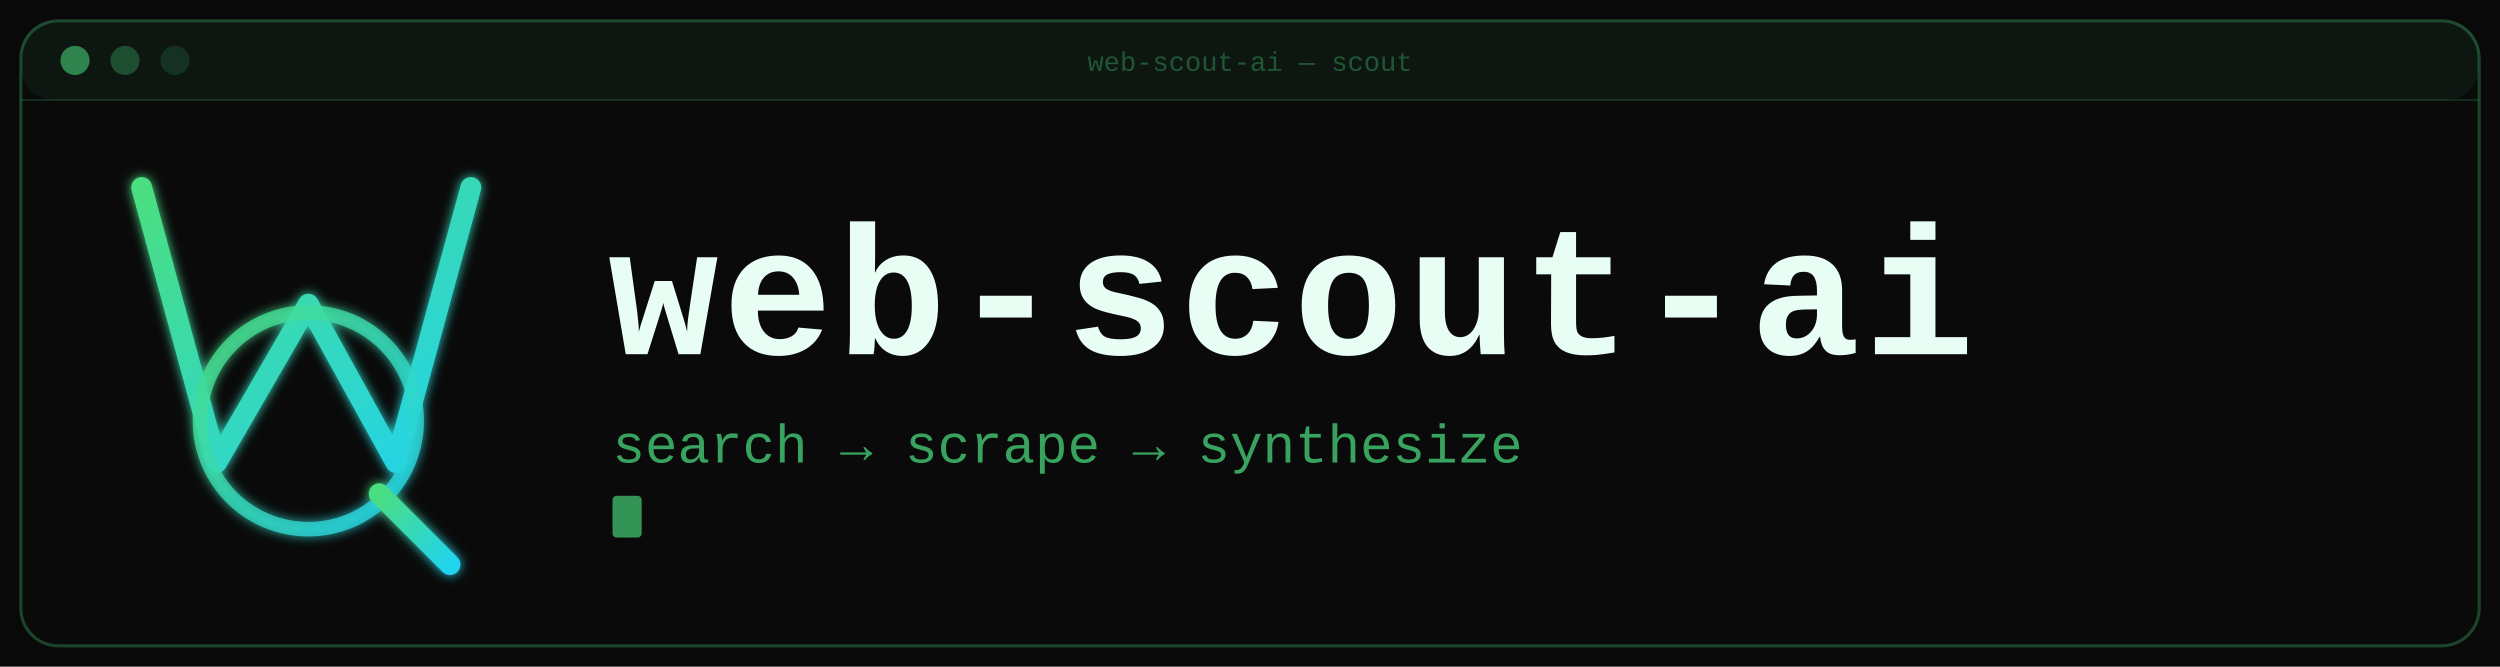
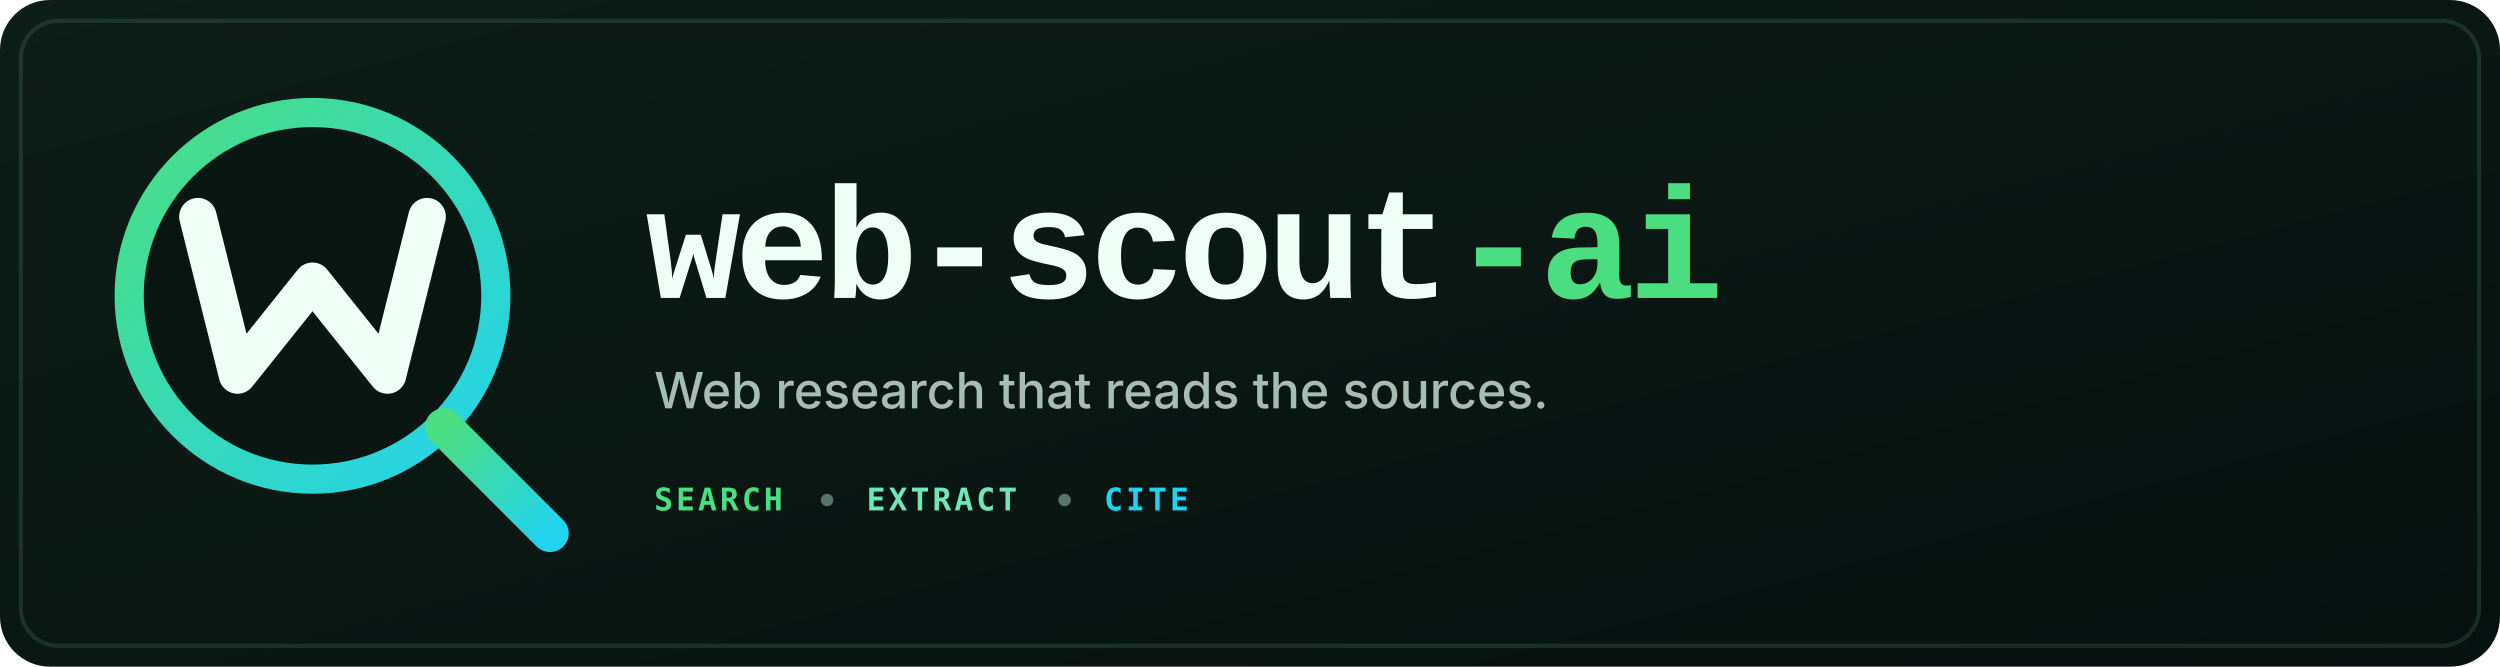
<svg xmlns="http://www.w3.org/2000/svg" width="1200" height="320" viewBox="0 0 1200 320" role="img" aria-labelledby="title desc">
  <defs>
-     <linearGradient id="sig" x1="0" y1="0" x2="1" y2="1">
+     <linearGradient id="background" x1="0" y1="0" x2="1" y2="1">
+       <stop offset="0%" stop-color="#0d1d17" />
+       <stop offset="100%" stop-color="#07110f" />
+     </linearGradient>
+     <linearGradient id="brand" x1="0" y1="0" x2="1" y2="1">
      <stop offset="0%" stop-color="#4ade80" />
      <stop offset="100%" stop-color="#22d3ee" />
    </linearGradient>
-     <filter id="glow" x="-20%" y="-20%" width="140%" height="140%">
-       <feGaussianBlur stdDeviation="2.5" result="blur" />
-       <feMerge>
-         <feMergeNode in="blur" />
-         <feMergeNode in="SourceGraphic" />
-       </feMerge>
-     </filter>
  </defs>
-   <rect width="1200" height="320" fill="#090909" />
-   <rect x="10" y="10" width="1180" height="300" rx="18" fill="#0d0d0d" stroke="#4ade80" stroke-width="1.5" opacity="0.28" />
-   <rect x="10" y="10" width="1180" height="38" rx="16" fill="#4ade80" opacity="0.06" />
-   <line x1="10" y1="48" x2="1190" y2="48" stroke="#4ade80" stroke-width="0.8" opacity="0.18" />
-   <circle cx="36" cy="29" r="7" fill="#4ade80" opacity="0.55" />
-   <circle cx="60" cy="29" r="7" fill="#4ade80" opacity="0.28" />
-   <circle cx="84" cy="29" r="7" fill="#4ade80" opacity="0.14" />
-   <text x="600" y="34" fill="#4ade80" font-size="13" font-family="'Courier New', Courier, monospace" text-anchor="middle" opacity="0.32">web-scout-ai — scout</text>
-   <g transform="translate(52,62)" filter="url(#glow)">
-     <path d="M16 28 L52 160 L96 84 L138 160 L174 28" fill="none" stroke="url(#sig)" stroke-width="10" stroke-linejoin="round" stroke-linecap="round" />
-     <circle cx="96" cy="140" r="52" fill="none" stroke="url(#sig)" stroke-width="7" opacity="0.8" />
-     <line x1="130" y1="175" x2="164" y2="209" stroke="url(#sig)" stroke-linecap="round" stroke-width="10" />
+   <rect width="1200" height="320" rx="24" fill="url(#background)" />
+   <rect x="10" y="10" width="1180" height="300" rx="18" fill="none" stroke="#8fffc2" stroke-opacity="0.12" stroke-width="2" />
+   <g transform="translate(44,38)">
+     <circle cx="106" cy="104" r="88" fill="#0a1612" stroke="url(#brand)" stroke-width="14" />
+     <path d="M51 66 L70 142 L106 97 L142 142 L161 66" fill="none" stroke="#effff7" stroke-width="18" stroke-linecap="round" stroke-linejoin="round" />
+     <path d="M169 167 L220 218" fill="none" stroke="url(#brand)" stroke-width="18" stroke-linecap="round" />
  </g>
-   <text x="292" y="170" fill="#e8fdf4" font-size="88" font-family="'Courier New', Courier, monospace" font-weight="700" letter-spacing="2">web-scout-ai</text>
-   <text x="294" y="222" fill="#4ade80" font-size="26" font-family="'Courier New', Courier, monospace" opacity="0.72">search → scrape → synthesize</text>
-   <rect x="294" y="238" width="14" height="20" rx="2" fill="#4ade80" opacity="0.65" />
+   <text x="310" y="143" fill="#effff7" font-size="76" font-family="ui-monospace, SFMono-Regular, Menlo, Monaco, Consolas, 'Liberation Mono', monospace" font-weight="700" letter-spacing="-3">web-scout<tspan fill="#4ade80">-ai</tspan>
+   </text>
+   <text x="314" y="196" fill="#a6bdb3" font-size="24" font-family="Inter, -apple-system, BlinkMacSystemFont, 'Segoe UI', sans-serif" font-weight="500">Web research that reads the sources.</text>
+   <g transform="translate(314,228)" font-family="ui-monospace, SFMono-Regular, Menlo, Monaco, Consolas, monospace" font-size="15" font-weight="600" letter-spacing="1.5">
+     <text x="0" y="17" fill="#4ade80">SEARCH</text>
+     <circle cx="83" cy="12" r="3" fill="#55756a" />
+     <text x="102" y="17" fill="#6ee7b7">EXTRACT</text>
+     <circle cx="197" cy="12" r="3" fill="#55756a" />
+     <text x="216" y="17" fill="#22d3ee">CITE</text>
+   </g>
</svg>
